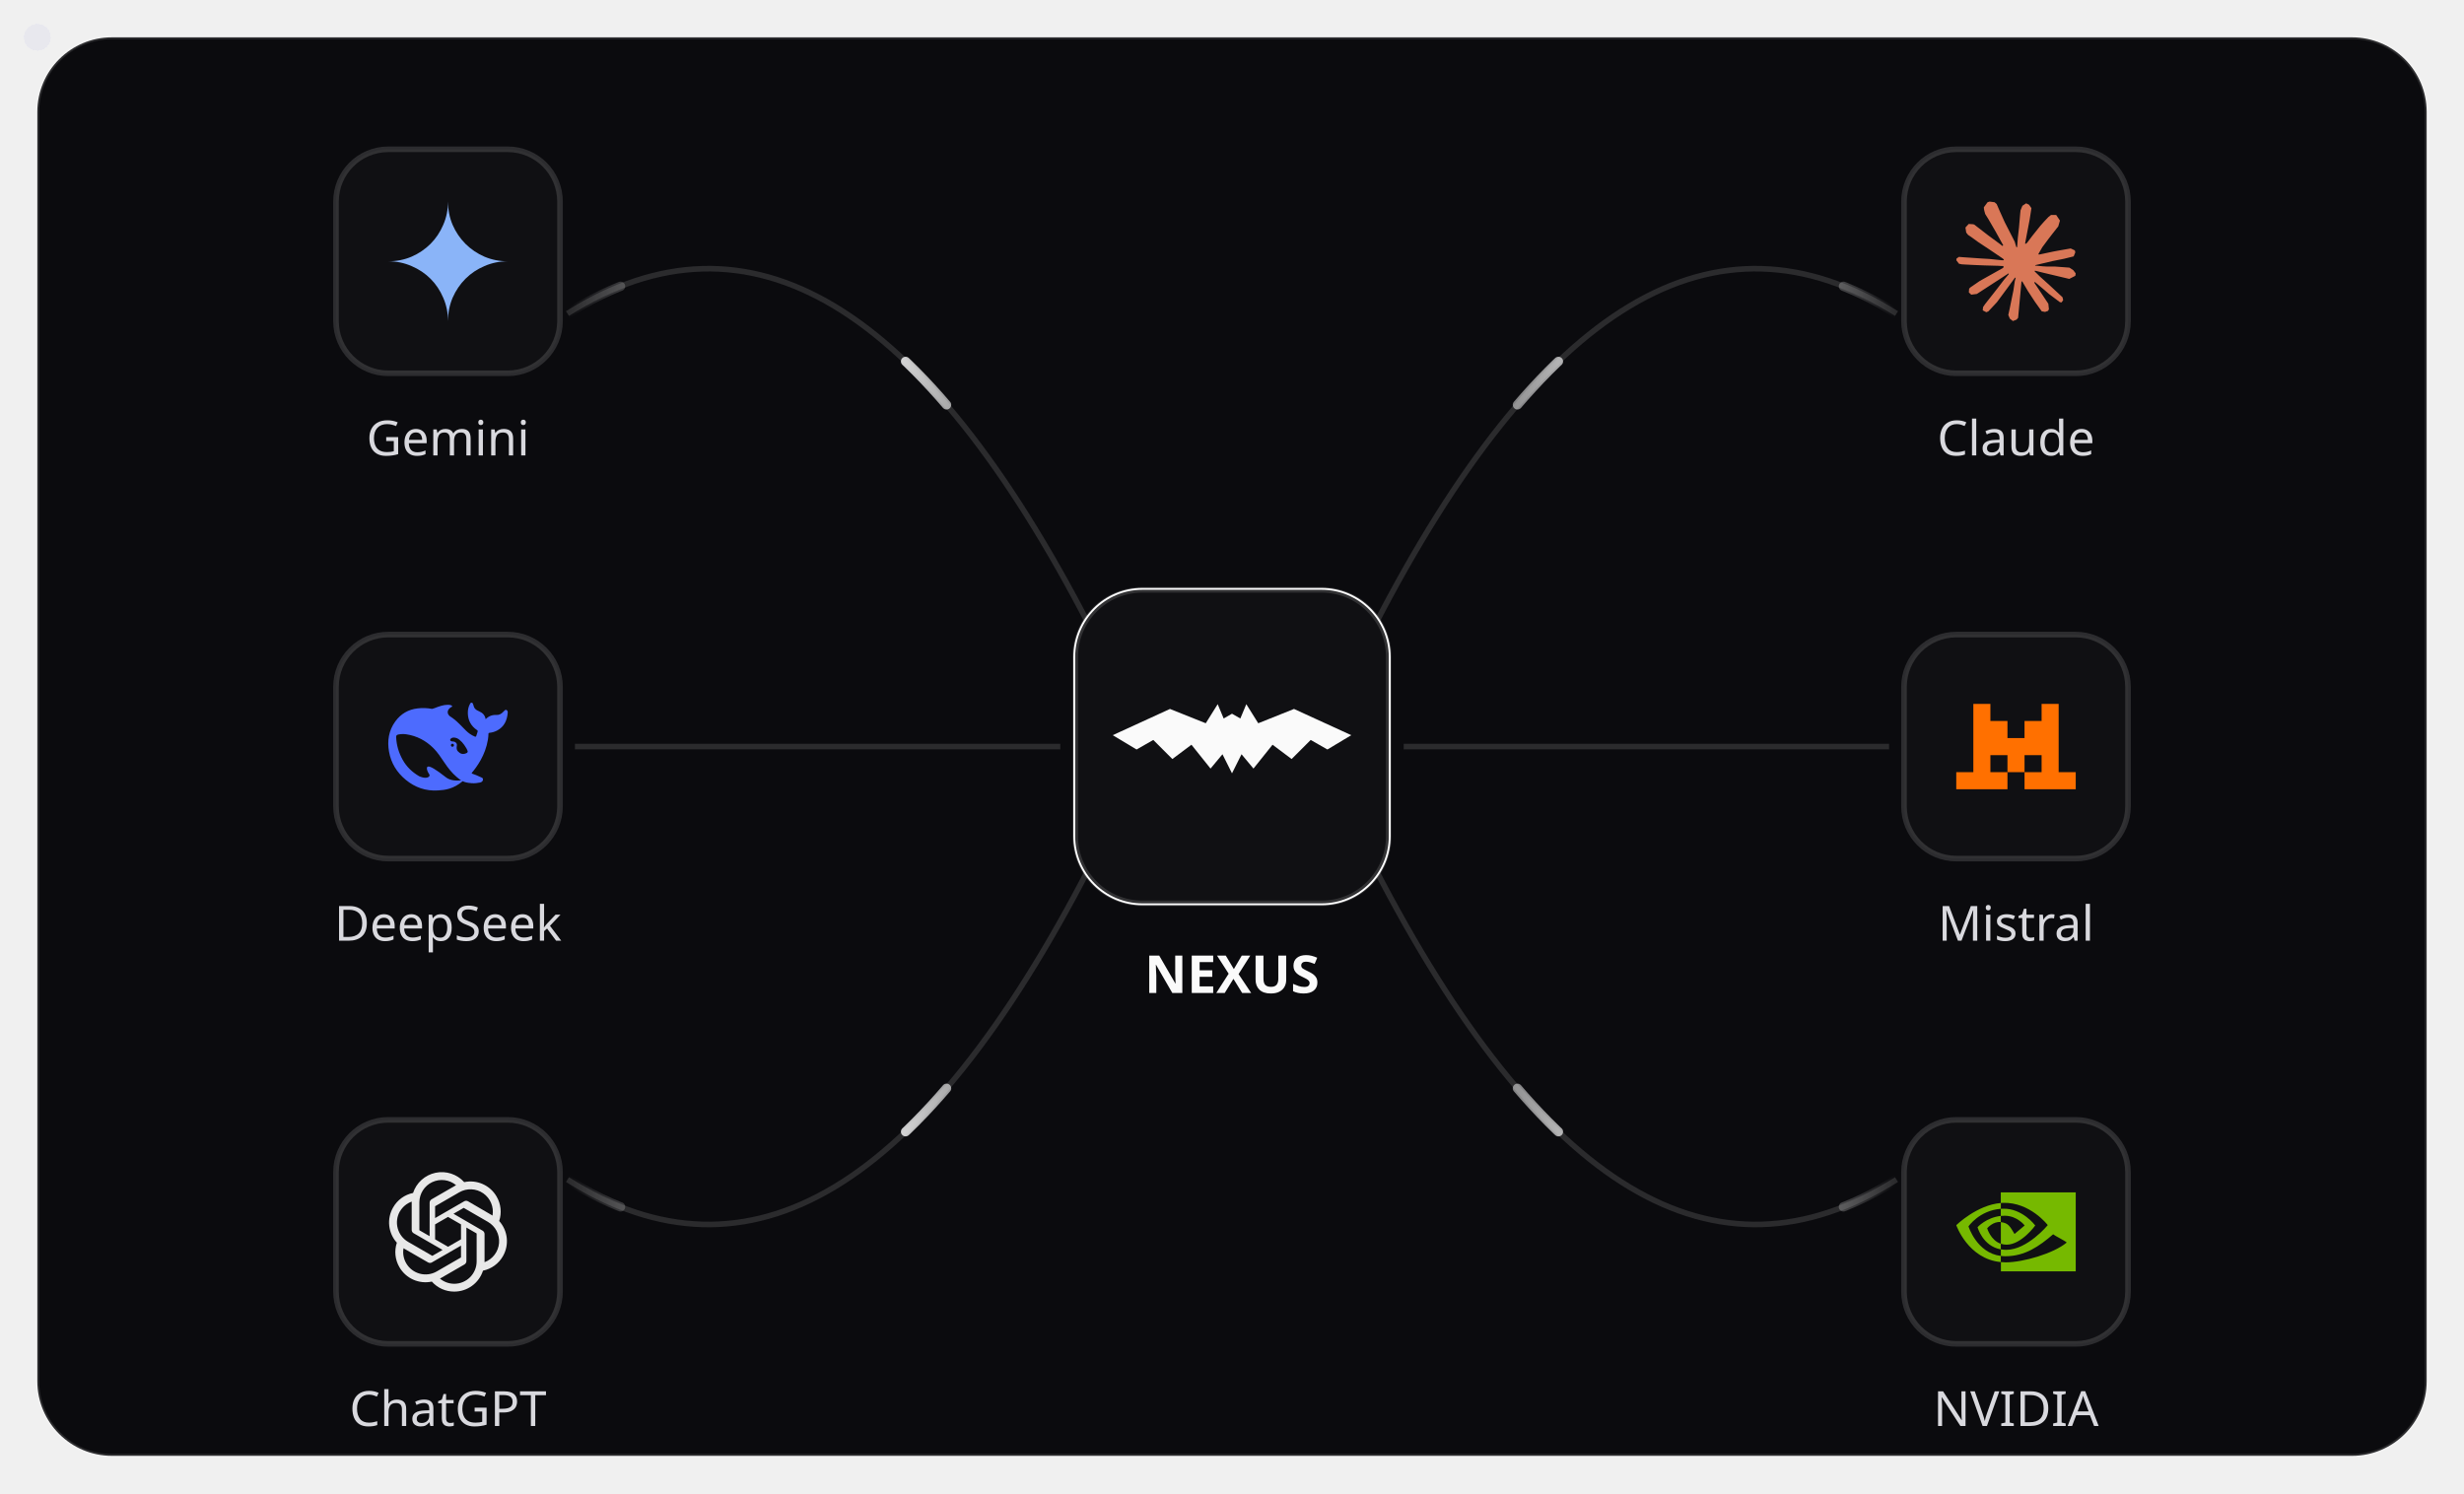
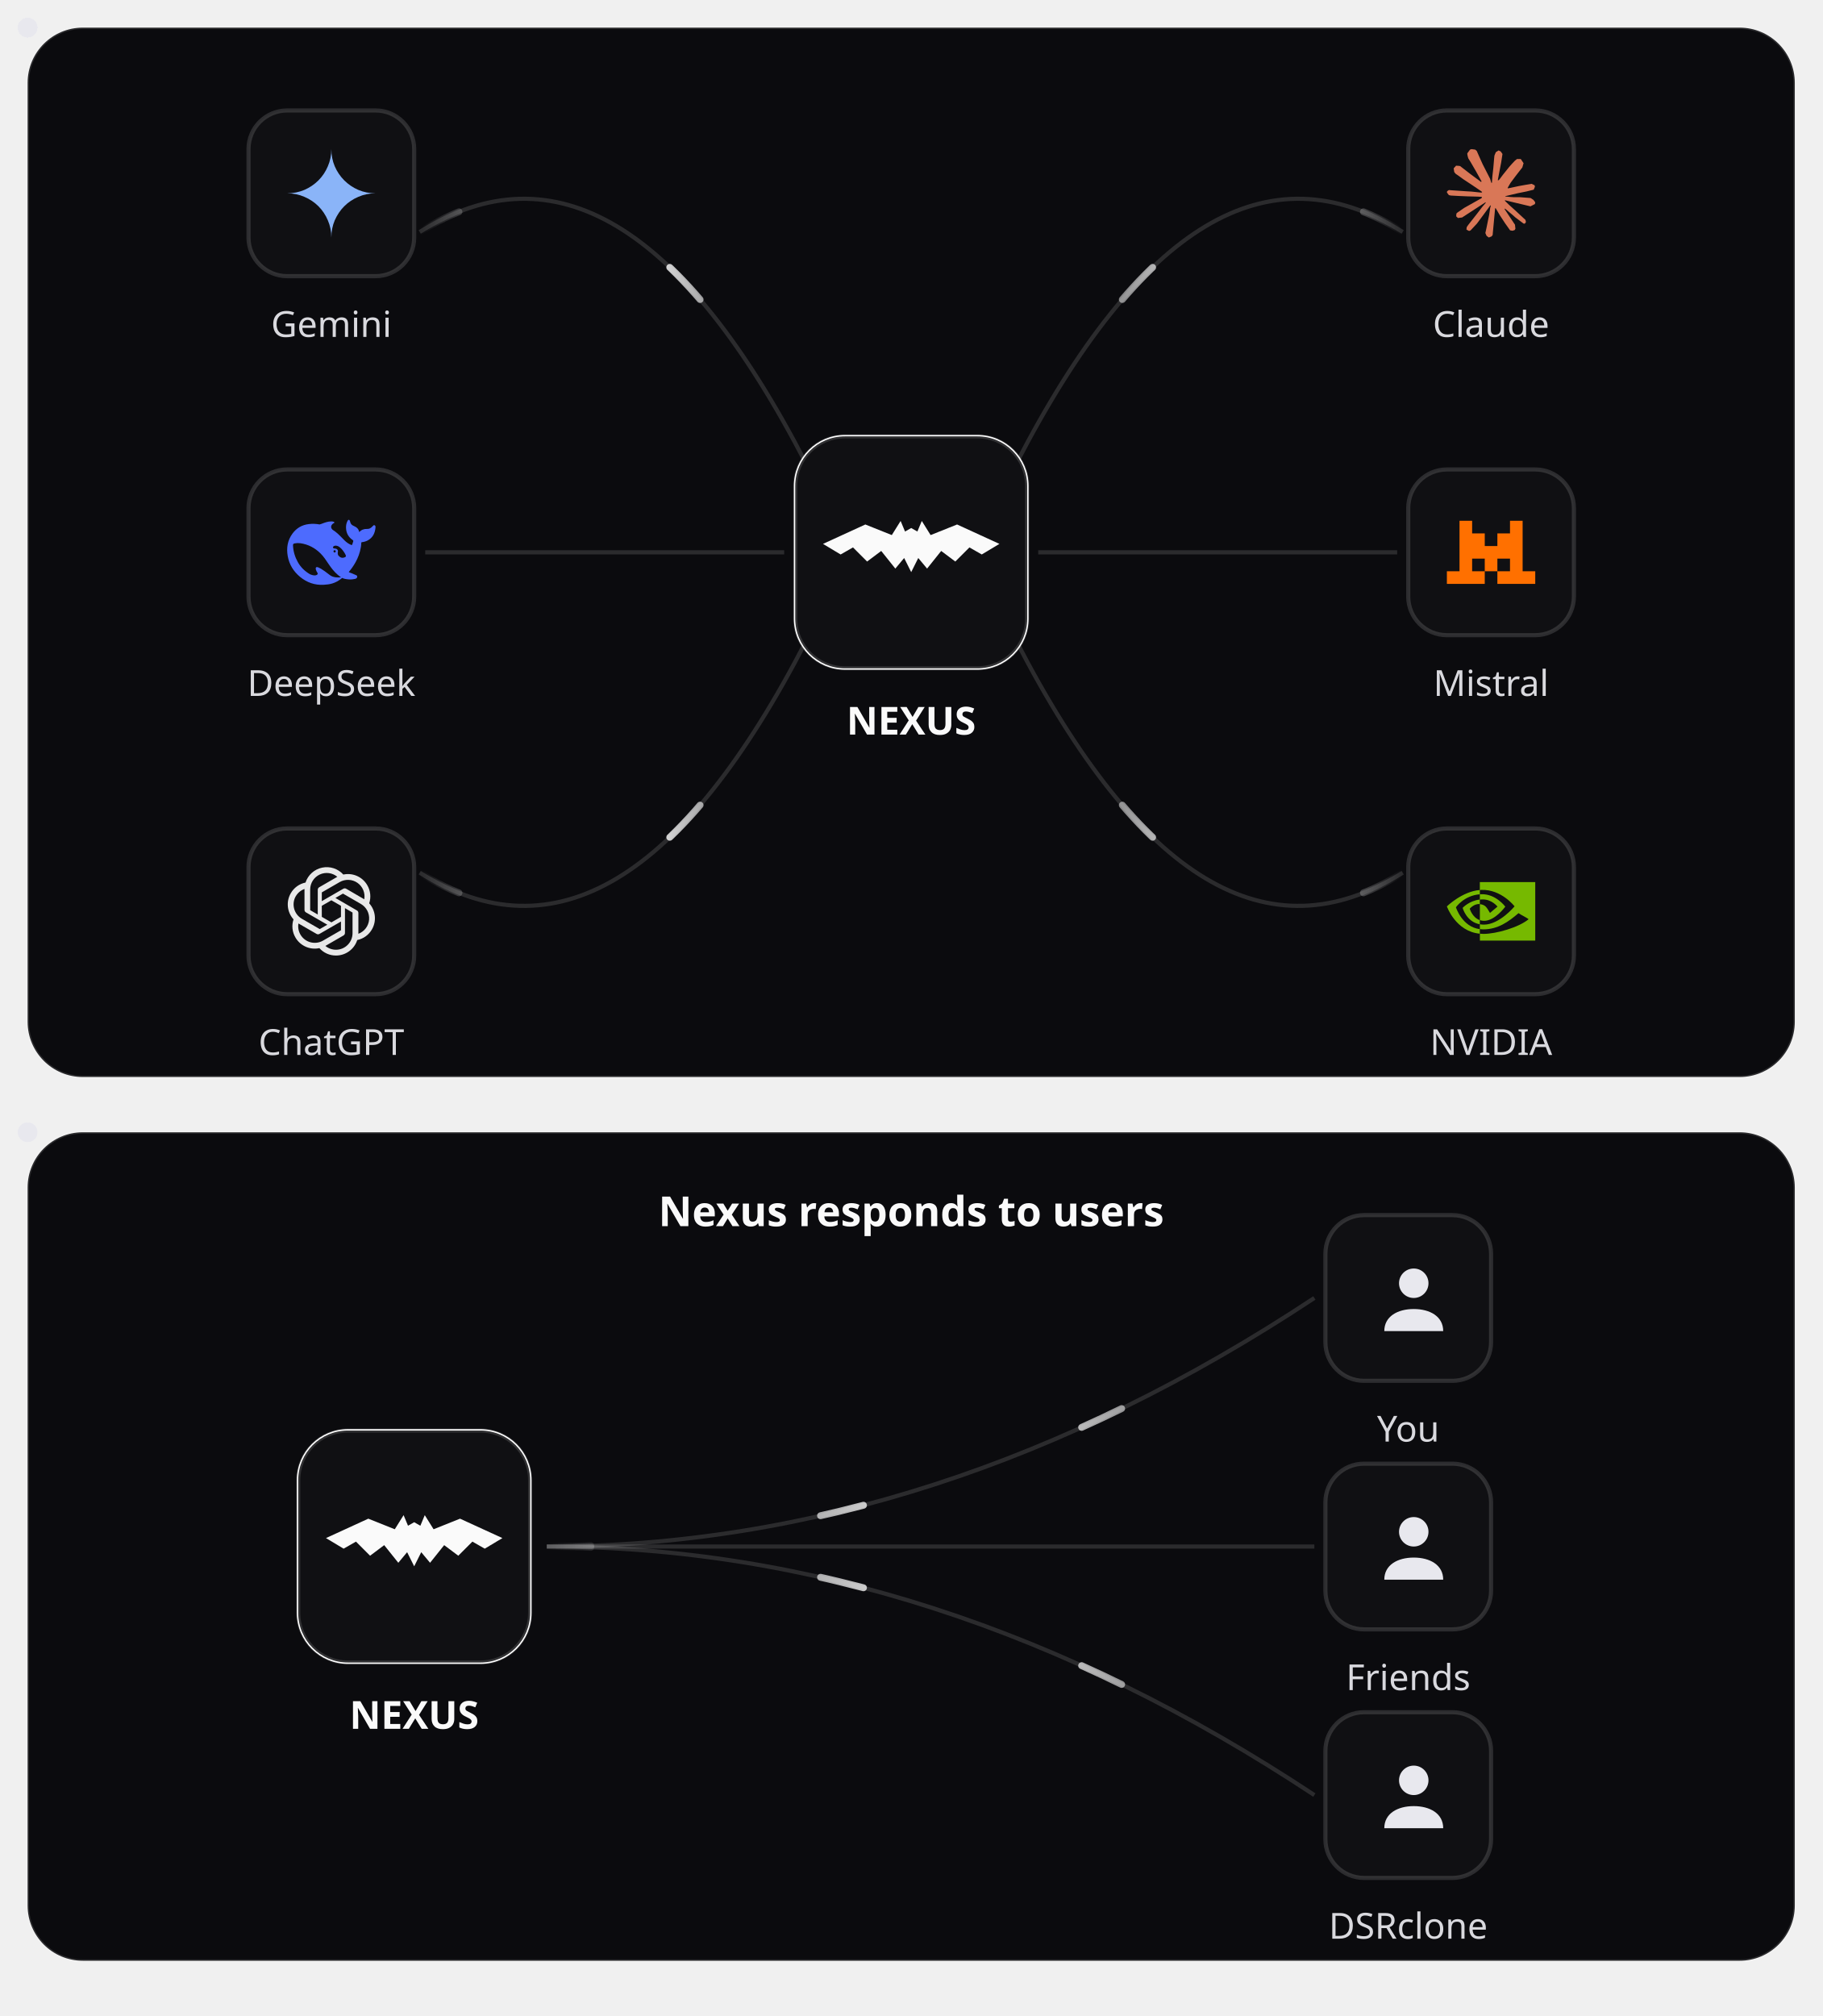
- <svg xmlns="http://www.w3.org/2000/svg" viewBox="0 0 660 400" width="660" height="400">
+ <svg xmlns="http://www.w3.org/2000/svg" viewBox="0 0 660 730" width="660" height="730">
  <style>
.beam { animation-name:travel; animation-timing-function:linear; animation-iteration-count:infinite; }
@keyframes travel { from { stroke-dashoffset:100; } to { stroke-dashoffset:0; } }
.pulse { transform-origin:330px 200px; animation:ring 3.2s ease-out infinite; }
+ .pulse2 { transform-origin:140px 150px; animation:ring 3.2s ease-out infinite; }
@keyframes ring { 0% { transform:scale(.85); opacity:.7; } 100% { transform:scale(1.45); opacity:0; } }
</style>
  <defs>
    <linearGradient id="beamGrad" x1="0%" y1="0%" x2="100%" y2="0%">
      <stop offset="0%" stop-color="#ffffff" stop-opacity="0" />
      <stop offset="55%" stop-color="#ffffff" />
      <stop offset="100%" stop-color="#ffffff" stop-opacity="0" />
    </linearGradient>
  </defs>
  <rect x="10" y="10" width="640" height="380" rx="20" fill="#0b0b0e" stroke="rgba(255,255,255,.13)" />
  <g transform="translate(10,10)">
    <path id="p0" d="M142 74 Q215 28 282 158" fill="none" stroke="rgba(255,255,255,.13)" stroke-width="1.5" />
    <path id="p1" d="M498 74 Q425 28 358 158" fill="none" stroke="rgba(255,255,255,.13)" stroke-width="1.5" />
    <path id="p2" d="M144 190 Q225 190 274 190" fill="none" stroke="rgba(255,255,255,.13)" stroke-width="1.5" />
    <path id="p3" d="M496 190 Q415 190 366 190" fill="none" stroke="rgba(255,255,255,.13)" stroke-width="1.5" />
    <path id="p4" d="M142 306 Q215 352 282 222" fill="none" stroke="rgba(255,255,255,.13)" stroke-width="1.5" />
    <path id="p5" d="M498 306 Q425 352 358 222" fill="none" stroke="rgba(255,255,255,.13)" stroke-width="1.5" />
    <path d="M142 74 Q215 28 282 158" fill="none" stroke="url(#beamGrad)" stroke-width="2.5" stroke-linecap="round" pathLength="100" stroke-dasharray="16 84" class="beam" style="animation-duration:3.2s;animation-delay:0.0s;animation-direction:normal" />
    <path d="M498 74 Q425 28 358 158" fill="none" stroke="url(#beamGrad)" stroke-width="2.5" stroke-linecap="round" pathLength="100" stroke-dasharray="16 84" class="beam" style="animation-duration:3.2s;animation-delay:0.55s;animation-direction:reverse" />
    <path d="M144 190 Q225 190 274 190" fill="none" stroke="url(#beamGrad)" stroke-width="2.5" stroke-linecap="round" pathLength="100" stroke-dasharray="16 84" class="beam" style="animation-duration:3.2s;animation-delay:1.1s;animation-direction:normal" />
    <path d="M496 190 Q415 190 366 190" fill="none" stroke="url(#beamGrad)" stroke-width="2.5" stroke-linecap="round" pathLength="100" stroke-dasharray="16 84" class="beam" style="animation-duration:3.2s;animation-delay:1.65s;animation-direction:reverse" />
    <path d="M142 306 Q215 352 282 222" fill="none" stroke="url(#beamGrad)" stroke-width="2.5" stroke-linecap="round" pathLength="100" stroke-dasharray="16 84" class="beam" style="animation-duration:3.2s;animation-delay:2.2s;animation-direction:normal" />
    <path d="M498 306 Q425 352 358 222" fill="none" stroke="url(#beamGrad)" stroke-width="2.5" stroke-linecap="round" pathLength="100" stroke-dasharray="16 84" class="beam" style="animation-duration:3.2s;animation-delay:2.75s;animation-direction:reverse" />
    <circle r="3.5" fill="#e8e8ee">
      <animateMotion dur="3.2s" begin="0.0s" repeatCount="indefinite" rotate="0">
        <mpath href="#p0" />
      </animateMotion>
    </circle>
    <circle r="3.5" fill="#e8e8ee">
      <animateMotion dur="3.2s" begin="0.55s" repeatCount="indefinite" rotate="0">
        <mpath href="#p1" />
      </animateMotion>
    </circle>
    <circle r="3.5" fill="#e8e8ee">
      <animateMotion dur="3.2s" begin="1.1s" repeatCount="indefinite" rotate="0">
        <mpath href="#p2" />
      </animateMotion>
    </circle>
    <circle r="3.5" fill="#e8e8ee">
      <animateMotion dur="3.2s" begin="1.65s" repeatCount="indefinite" rotate="0">
        <mpath href="#p3" />
      </animateMotion>
    </circle>
    <circle r="3.5" fill="#e8e8ee">
      <animateMotion dur="3.2s" begin="2.2s" repeatCount="indefinite" rotate="0">
        <mpath href="#p4" />
      </animateMotion>
    </circle>
    <circle r="3.5" fill="#e8e8ee">
      <animateMotion dur="3.2s" begin="2.75s" repeatCount="indefinite" rotate="0">
        <mpath href="#p5" />
      </animateMotion>
    </circle>
    <rect x="278" y="148" width="84" height="84" rx="18" fill="none" stroke="#ffffff" stroke-width="1" class="pulse" />
    <rect x="278" y="148" width="84" height="84" rx="18" fill="#101013" stroke="rgba(255,255,255,.14)" stroke-width="1.5" />
    <svg x="288" y="178" width="64" height="23" viewBox="0 0 100 36">
      <path d="M0,14 L24,3 L39,9 L44,1 L46.5,7 L50,5 L53.5,7 L56,1 L61,9 L76,3 L100,14 L90,20 L83,16 L75,24 L67,18 L59,28 L54,22 L50,30 L46,22 L41,28 L33,18 L25,24 L17,16 L10,20 Z" fill="#fafafa" />
    </svg>
    <rect x="80" y="30" width="60" height="60" rx="14" fill="#101013" stroke="rgba(255,255,255,.14)" stroke-width="1.5" />
    <svg x="94" y="44" width="32" height="32" viewBox="0 0 24 24">
      <path d="M11.04 19.32Q12 21.51 12 24q0-2.49.93-4.68.96-2.19 2.58-3.81t3.81-2.55Q21.51 12 24 12q-2.49 0-4.68-.93a12.3 12.3 0 0 1-3.81-2.58 12.3 12.3 0 0 1-2.58-3.81Q12 2.49 12 0q0 2.49-.96 4.68-.93 2.19-2.55 3.81a12.3 12.3 0 0 1-3.81 2.58Q2.49 12 0 12q2.49 0 4.68.96 2.19.93 3.81 2.55t2.55 3.81" fill="#8ab4f8" />
    </svg>
    <rect x="500" y="30" width="60" height="60" rx="14" fill="#101013" stroke="rgba(255,255,255,.14)" stroke-width="1.5" />
    <svg x="514" y="44" width="32" height="32" viewBox="0 0 24 24">
      <path d="m4.714 15.956 4.717-2.647.079-.231-.079-.128h-.231l-.789-.049-2.696-.073-2.337-.097-2.265-.121-.571-.121-.534-.704.055-.352.48-.322.686.061 1.518.103 2.277.158 1.651.097 2.447.255h.389l.055-.158-.134-.097-.103-.097L6.973 9.836l-2.55-1.688-1.336-.971-.723-.492-.364-.461-.158-1.008.656-.723.88.061.225.061.892.686 1.906 1.475 2.489 1.834.364.303.146-.103.018-.073-.164-.273-1.354-2.447-1.445-2.489-.643-1.032-.17-.619c-.061-.255-.103-.467-.103-.729L6.287.134 6.7 0l.996.134.419.364.619 1.415 1.002 2.228 1.554 3.03.455.898.243.832.091.255h.158v-.146l.128-1.706.237-2.095.231-2.696.079-.759.376-.911.747-.492.583.279.48.686-.067.443-.285 1.852-.559 2.902-.364 1.943h.212l.243-.243.984-1.305 1.651-2.064.729-.82.85-.905.546-.431h1.032l.759 1.129-.34 1.166-1.062 1.348-.88 1.141-1.263 1.7-.789 1.36.073.109.188-.018 2.853-.607 1.542-.279 1.84-.316.832.389.091.395-.328.807-1.967.486-2.307.461-3.436.814-.043.03.049.061 1.548.146.662.036h1.621l3.018.225.789.522.474.638-.079.486-1.214.619-1.639-.389-3.825-.911-1.311-.328h-.182v.109l1.093 1.069 2.003 1.809 2.507 2.331.128.577-.322.455-.34-.049-2.204-1.657-.85-.747-1.925-1.621h-.128v.17l.443.65 2.344 3.521.121 1.081-.17.352-.607.212-.668-.121-1.372-1.925L14.38 17.959l-1.141-1.943-.14.079-.674 7.255-.316.37-.729.279-.607-.461-.322-.747.322-1.475.389-1.925.316-1.53.285-1.9.17-.631-.012-.043-.14.018-1.433 1.967-2.18 2.945-1.724 1.846-.413.164-.716-.37.067-.662.401-.589 2.386-3.036 1.439-1.882.929-1.087-.006-.158h-.055l-6.338 4.116-1.129.146-.486-.455.061-.747.231-.243 1.906-1.311Z" fill="#d97757" />
    </svg>
    <rect x="80" y="160" width="60" height="60" rx="14" fill="#101013" stroke="rgba(255,255,255,.14)" stroke-width="1.5" />
    <svg x="94" y="174" width="32" height="32" viewBox="0 0 24 24">
      <path d="M23.748 4.651c-.254-.124-.364.113-.512.233-.051.04-.094.09-.137.137-.372.397-.806.657-1.373.626-.829-.046-1.537.214-2.163.848-.133-.782-.575-1.248-1.247-1.548-.352-.155-.708-.311-.955-.65-.172-.24-.219-.509-.305-.774-.055-.16-.11-.323-.293-.35-.2-.031-.278.136-.356.276-.313.572-.434 1.202-.422 1.84.027 1.436.633 2.58 1.838 3.393.137.094.172.187.129.323-.082.28-.18.553-.266.833-.055.179-.137.218-.328.14a5.5 5.5 0 0 1-1.737-1.179c-.857-.828-1.631-1.743-2.597-2.46a12 12 0 0 0-.689-.47c-.985-.957.13-1.743.387-1.836.27-.098.094-.433-.778-.428-.872.003-1.67.295-2.687.685a3 3 0 0 1-.465.136 9.6 9.6 0 0 0-2.883-.101c-1.885.21-3.39 1.1-4.497 2.622C.082 8.776-.231 10.854.152 13.02c.403 2.284 1.568 4.175 3.36 5.653 1.857 1.533 3.997 2.284 6.438 2.14 1.482-.085 3.132-.284 4.994-1.86.47.234.962.328 1.78.398.629.058 1.235-.031 1.705-.129.735-.155.684-.836.418-.961-2.155-1.004-1.682-.595-2.112-.926 1.095-1.295 2.768-3.598 3.284-6.733.05-.346.115-.834.108-1.114-.004-.171.035-.238.23-.257a4.2 4.2 0 0 0 1.545-.475c1.397-.763 1.96-2.016 2.093-3.517.02-.23-.004-.467-.247-.588M11.58 18.168c-2.088-1.642-3.101-2.183-3.52-2.16-.39.024-.32.472-.234.763.09.288.207.487.371.74.114.167.192.416-.113.603-.673.416-1.842-.14-1.897-.168-1.361-.801-2.5-1.86-3.301-3.306-.775-1.393-1.225-2.888-1.299-4.482-.02-.385.094-.522.477-.592a4.7 4.7 0 0 1 1.53-.038c2.131.311 3.946 1.264 5.467 2.774.868.86 1.525 1.887 2.202 2.89.72 1.066 1.494 2.082 2.48 2.915.348.291.626.513.892.677-.802.09-2.14.109-3.055-.615zm1.001-6.44a.306.306 0 0 1 .415-.287.3.3 0 0 1 .113.074.3.3 0 0 1 .086.214c0 .17-.136.307-.308.307a.303.303 0 0 1-.306-.307m3.11 1.596c-.2.081-.4.151-.591.16a1.25 1.25 0 0 1-.798-.254c-.274-.23-.47-.358-.551-.758a1.7 1.7 0 0 1 .015-.588c.07-.327-.007-.537-.238-.727-.188-.156-.426-.199-.689-.199a.6.6 0 0 1-.254-.078.253.253 0 0 1-.114-.358 1 1 0 0 1 .192-.21c.356-.202.767-.136 1.146.016.352.144.618.408 1.001.782.392.451.462.576.685.915.176.264.336.536.446.848.066.194-.02.353-.25.45" fill="#4d6bfe" />
    </svg>
    <rect x="500" y="160" width="60" height="60" rx="14" fill="#101013" stroke="rgba(255,255,255,.14)" stroke-width="1.5" />
    <svg x="514" y="174" width="32" height="32" viewBox="0 0 24 24">
      <path d="M17.143 3.429v3.428h-3.429v3.429h-3.428V6.857H6.857V3.43H3.43v13.714H0v3.428h10.286v-3.428H6.857v-3.429h3.429v3.429h3.429v-3.429h3.428v3.429h-3.428v3.428H24v-3.428h-3.43V3.429z" fill="#ff7000" />
    </svg>
    <rect x="80" y="290" width="60" height="60" rx="14" fill="#101013" stroke="rgba(255,255,255,.14)" stroke-width="1.5" />
    <svg x="94" y="304" width="32" height="32" viewBox="0 0 24 24">
      <path d="M22.282 9.821a5.985 5.985 0 0 0-.516-4.911 6.046 6.046 0 0 0-6.51-2.9A6.065 6.065 0 0 0 4.981 4.182a5.985 5.985 0 0 0-3.998 2.9 6.046 6.046 0 0 0 .743 7.097 5.98 5.98 0 0 0 .511 4.911 6.051 6.051 0 0 0 6.515 2.9A5.985 5.985 0 0 0 13.26 24a6.056 6.056 0 0 0 5.772-4.206 5.989 5.989 0 0 0 3.998-2.9 6.056 6.056 0 0 0-.748-7.073zm-9.022 12.608a4.476 4.476 0 0 1-2.876-1.041l.142-.08 4.778-2.758a.795.795 0 0 0 .393-.681v-6.737l2.02 1.169a.071.071 0 0 1 .038.052v5.583a4.504 4.504 0 0 1-4.495 4.494zm-9.661-4.125a4.471 4.471 0 0 1-.535-3.014l.142.085 4.783 2.758a.771.771 0 0 0 .781 0l5.843-3.369v2.332a.08.08 0 0 1-.033.061L9.74 19.95a4.499 4.499 0 0 1-6.141-1.646zM2.341 7.896a4.485 4.485 0 0 1 2.365-1.973V11.6a.766.766 0 0 0 .388.676l5.814 3.354-2.02 1.169a.076.076 0 0 1-.071 0l-4.83-2.787A4.504 4.504 0 0 1 2.341 7.872zm16.596 3.856L13.104 8.364 15.119 7.2a.076.076 0 0 1 .071 0l4.83 2.791a4.494 4.494 0 0 1-.676 8.104v-5.677a.79.79 0 0 0-.407-.667zm2.011-3.023l-.142-.085-4.774-2.782a.776.776 0 0 0-.785 0L9.409 9.23V6.897a.066.066 0 0 1 .028-.061l4.83-2.787a4.499 4.499 0 0 1 6.68 4.66zM8.306 12.863l-2.02-1.164a.08.08 0 0 1-.038-.057V6.074a4.499 4.499 0 0 1 7.376-3.454l-.142.081L8.704 5.459a.795.795 0 0 0-.393.681zm1.098-2.365l2.602-1.5 2.607 1.5v2.999l-2.597 1.5-2.607-1.5Z" fill="#e8e8e8" />
    </svg>
    <rect x="500" y="290" width="60" height="60" rx="14" fill="#101013" stroke="rgba(255,255,255,.14)" stroke-width="1.5" />
    <svg x="514" y="304" width="32" height="32" viewBox="0 0 24 24">
      <path d="M8.948 8.798v-1.43a6.7 6.7 0 0 1 .424-.018c3.922-.124 6.493 3.374 6.493 3.374s-2.774 3.851-5.75 3.851c-.398 0-.787-.062-1.158-.185v-4.346c1.528.185 1.837.857 2.747 2.385l2.04-1.714s-1.492-1.952-4-1.952a6.016 6.016 0 0 0-.796.035m0-4.735v2.138l.424-.027c5.45-.185 9.01 4.47 9.01 4.47s-4.08 4.964-8.33 4.964c-.37 0-.733-.035-1.095-.097v1.325c.3.035.61.062.91.062 3.957 0 6.82-2.023 9.593-4.408.459.371 2.34 1.263 2.73 1.652-2.633 2.208-8.772 3.984-12.253 3.984-.335 0-.653-.018-.971-.053v1.864H24V4.063zm0 10.326v1.131c-3.657-.654-4.673-4.46-4.673-4.46s1.758-1.944 4.673-2.262v1.237H8.94c-1.528-.186-2.73 1.245-2.73 1.245s.68 2.412 2.739 3.11M2.456 10.9s2.164-3.197 6.5-3.533V6.201C4.153 6.59 0 10.653 0 10.653s2.35 6.802 8.948 7.42v-1.237c-4.84-.6-6.492-5.936-6.492-5.936z" fill="#76b900" />
    </svg>
    <text x="320" y="256" text-anchor="middle" fill="#fafafa" font-size="14" font-weight="600" font-family="system-ui, sans-serif">NEXUS</text>
    <text x="110" y="112" text-anchor="middle" fill="#d9d9de" font-size="13" font-family="system-ui, sans-serif">Gemini</text>
    <text x="530" y="112" text-anchor="middle" fill="#d9d9de" font-size="13" font-family="system-ui, sans-serif">Claude</text>
    <text x="110" y="242" text-anchor="middle" fill="#d9d9de" font-size="13" font-family="system-ui, sans-serif">DeepSeek</text>
    <text x="530" y="242" text-anchor="middle" fill="#d9d9de" font-size="13" font-family="system-ui, sans-serif">Mistral</text>
    <text x="110" y="372" text-anchor="middle" fill="#d9d9de" font-size="13" font-family="system-ui, sans-serif">ChatGPT</text>
    <text x="530" y="372" text-anchor="middle" fill="#d9d9de" font-size="13" font-family="system-ui, sans-serif">NVIDIA</text>
  </g>
+   <rect x="10" y="410" width="640" height="300" rx="20" fill="#0b0b0e" stroke="rgba(255,255,255,.13)" />
+   <g transform="translate(10,410)">
+     <text x="320" y="34" text-anchor="middle" fill="#fafafa" font-size="15" font-weight="600" font-family="system-ui, sans-serif">Nexus responds to users</text>
+     <path id="u0" d="M188 150 Q330 150 466 60" fill="none" stroke="rgba(255,255,255,.13)" stroke-width="1.5" />
+     <path id="u1" d="M188 150 Q330 150 466 150" fill="none" stroke="rgba(255,255,255,.13)" stroke-width="1.5" />
+     <path id="u2" d="M188 150 Q330 150 466 240" fill="none" stroke="rgba(255,255,255,.13)" stroke-width="1.5" />
+     <path d="M188 150 Q330 150 466 60" fill="none" stroke="url(#beamGrad)" stroke-width="2.5" stroke-linecap="round" pathLength="100" stroke-dasharray="16 84" class="beam" style="animation-duration:3.2s;animation-delay:0.0s" />
+     <path d="M188 150 Q330 150 466 150" fill="none" stroke="url(#beamGrad)" stroke-width="2.5" stroke-linecap="round" pathLength="100" stroke-dasharray="16 84" class="beam" style="animation-duration:3.2s;animation-delay:0.55s" />
+     <path d="M188 150 Q330 150 466 240" fill="none" stroke="url(#beamGrad)" stroke-width="2.5" stroke-linecap="round" pathLength="100" stroke-dasharray="16 84" class="beam" style="animation-duration:3.2s;animation-delay:1.1s" />
+     <circle r="3.5" fill="#e8e8ee">
+       <animateMotion dur="3.2s" begin="0.0s" repeatCount="indefinite" rotate="0">
+         <mpath href="#u0" />
+       </animateMotion>
+     </circle>
+     <circle r="3.5" fill="#e8e8ee">
+       <animateMotion dur="3.2s" begin="0.55s" repeatCount="indefinite" rotate="0">
+         <mpath href="#u1" />
+       </animateMotion>
+     </circle>
+     <circle r="3.5" fill="#e8e8ee">
+       <animateMotion dur="3.2s" begin="1.1s" repeatCount="indefinite" rotate="0">
+         <mpath href="#u2" />
+       </animateMotion>
+     </circle>
+     <rect x="98" y="108" width="84" height="84" rx="18" fill="none" stroke="#ffffff" stroke-width="1" class="pulse2" />
+     <rect x="98" y="108" width="84" height="84" rx="18" fill="#101013" stroke="rgba(255,255,255,.14)" stroke-width="1.5" />
+     <svg x="108" y="138" width="64" height="23" viewBox="0 0 100 36">
+       <path d="M0,14 L24,3 L39,9 L44,1 L46.5,7 L50,5 L53.5,7 L56,1 L61,9 L76,3 L100,14 L90,20 L83,16 L75,24 L67,18 L59,28 L54,22 L50,30 L46,22 L41,28 L33,18 L25,24 L17,16 L10,20 Z" fill="#fafafa" />
+     </svg>
+     <text x="140" y="216" text-anchor="middle" fill="#fafafa" font-size="14" font-weight="600" font-family="system-ui, sans-serif">NEXUS</text>
+     <rect x="470" y="30" width="60" height="60" rx="14" fill="#101013" stroke="rgba(255,255,255,.14)" stroke-width="1.5" />
+     <svg x="486" y="44" width="32" height="32" viewBox="0 0 24 24">
+       <path d="M12 12a4 4 0 1 0 0-8 4 4 0 0 0 0 8zM4 21c0-4 3.6-6 8-6s8 2 8 6z" fill="#e8e8ee" />
+     </svg>
+     <rect x="470" y="120" width="60" height="60" rx="14" fill="#101013" stroke="rgba(255,255,255,.14)" stroke-width="1.5" />
+     <svg x="486" y="134" width="32" height="32" viewBox="0 0 24 24">
+       <path d="M12 12a4 4 0 1 0 0-8 4 4 0 0 0 0 8zM4 21c0-4 3.6-6 8-6s8 2 8 6z" fill="#e8e8ee" />
+     </svg>
+     <rect x="470" y="210" width="60" height="60" rx="14" fill="#101013" stroke="rgba(255,255,255,.14)" stroke-width="1.5" />
+     <svg x="486" y="224" width="32" height="32" viewBox="0 0 24 24">
+       <path d="M12 12a4 4 0 1 0 0-8 4 4 0 0 0 0 8zM4 21c0-4 3.6-6 8-6s8 2 8 6z" fill="#e8e8ee" />
+     </svg>
+     <text x="500" y="112" text-anchor="middle" fill="#d9d9de" font-size="13" font-family="system-ui, sans-serif">You</text>
+     <text x="500" y="202" text-anchor="middle" fill="#d9d9de" font-size="13" font-family="system-ui, sans-serif">Friends</text>
+     <text x="500" y="292" text-anchor="middle" fill="#d9d9de" font-size="13" font-family="system-ui, sans-serif">DSRclone</text>
+   </g>
</svg>
